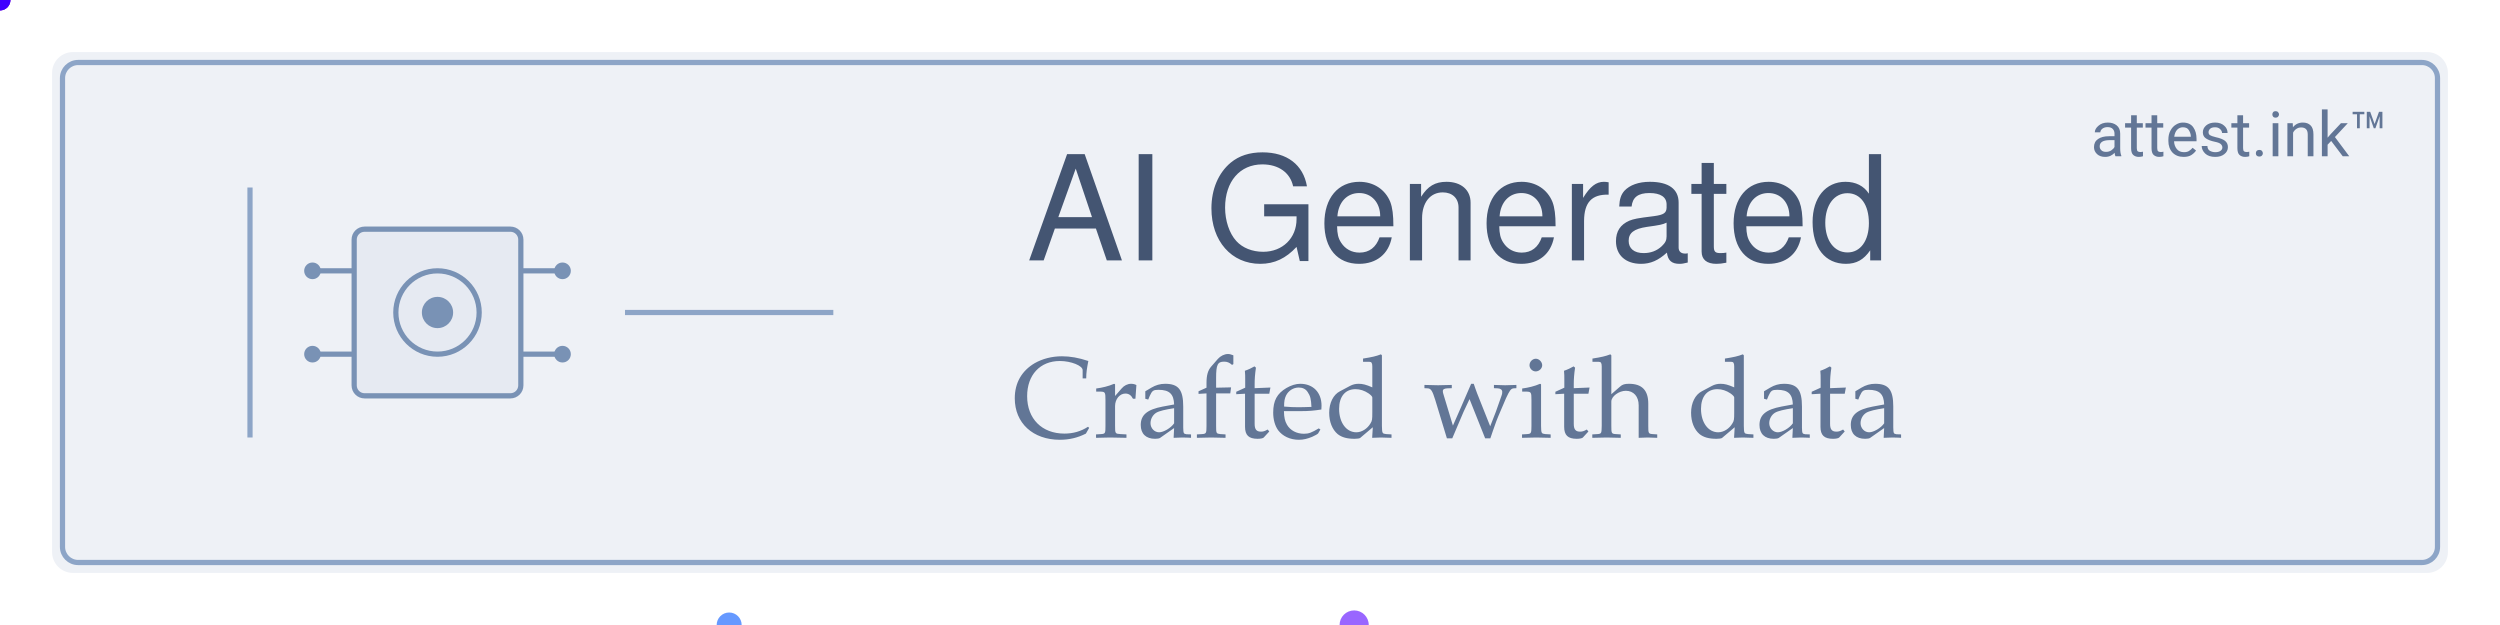
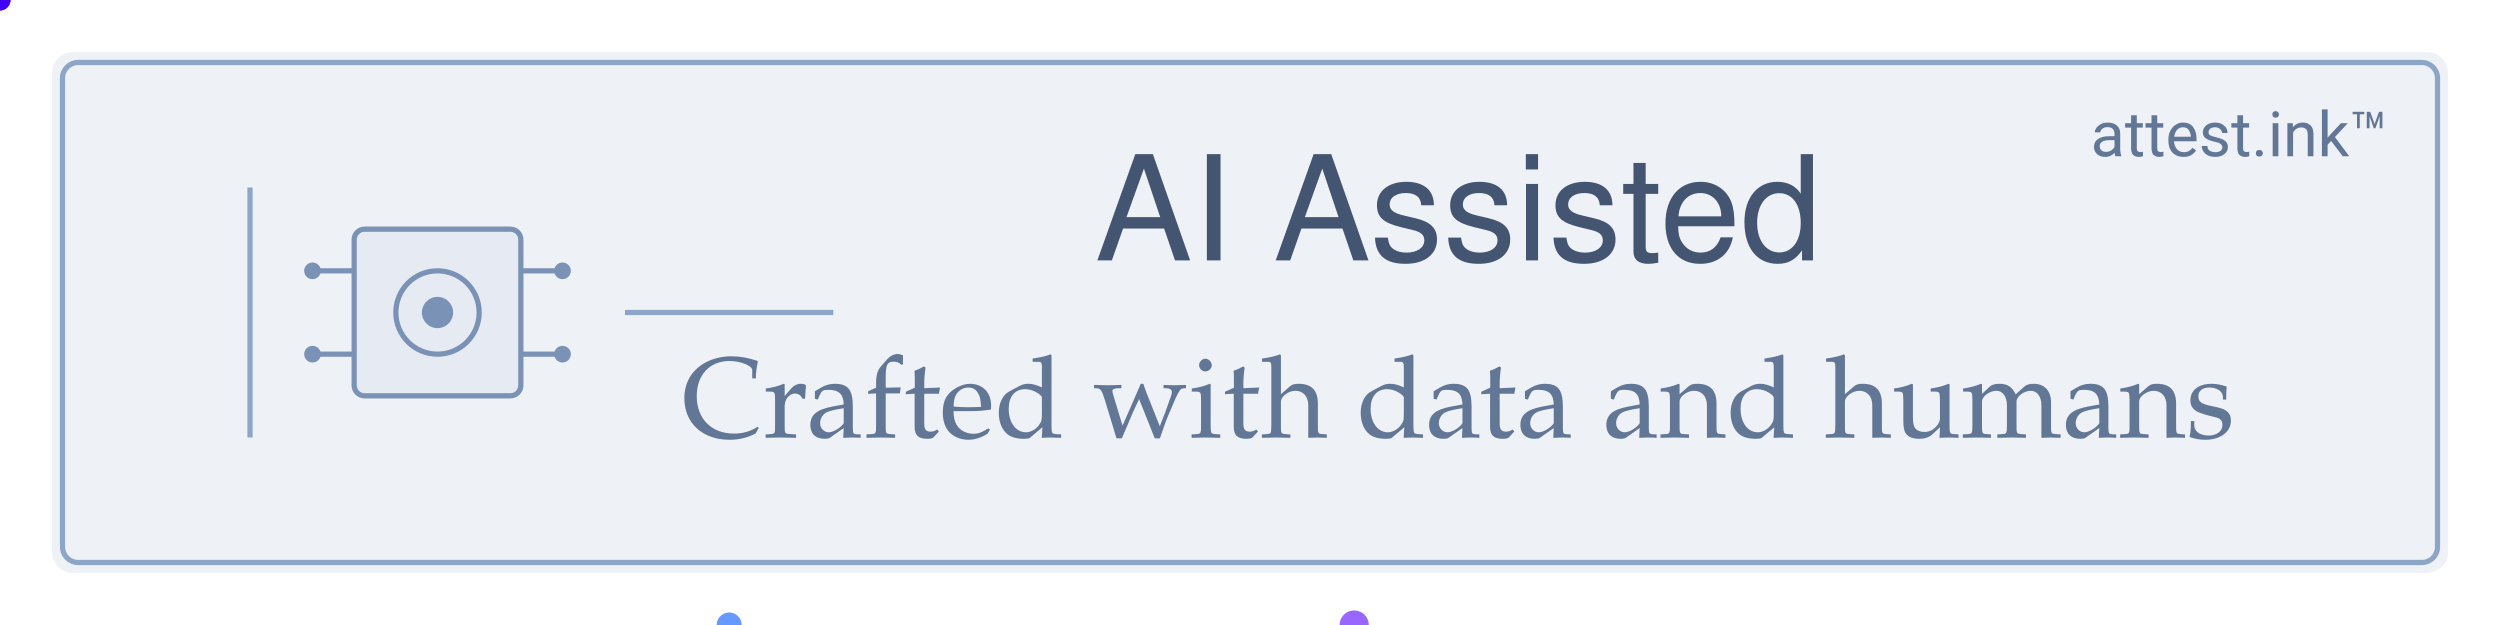
<svg xmlns="http://www.w3.org/2000/svg" viewBox="0 0 240 60">
  <rect x="5" y="5" width="230" height="50" rx="2" fill="#eef1f6" />
  <rect x="6" y="6" width="228" height="48" rx="1.5" fill="none" stroke="#8da5c7" stroke-width="0.5" />
  <g transform="translate(42, 30)">
    <rect x="-8" y="-8" width="16" height="16" rx="1" fill="#e6eaf2" stroke="#7992b5" stroke-width="0.5" />
    <line x1="-8" y1="-4" x2="-12" y2="-4" stroke="#7992b5" stroke-width="0.5" />
    <line x1="-8" y1="4" x2="-12" y2="4" stroke="#7992b5" stroke-width="0.5" />
    <line x1="8" y1="-4" x2="12" y2="-4" stroke="#7992b5" stroke-width="0.5" />
    <line x1="8" y1="4" x2="12" y2="4" stroke="#7992b5" stroke-width="0.5" />
    <circle cx="-12" cy="-4" r="0.8" fill="#7992b5" />
    <circle cx="-12" cy="4" r="0.8" fill="#7992b5" />
    <circle cx="12" cy="-4" r="0.8" fill="#7992b5" />
    <circle cx="12" cy="4" r="0.8" fill="#7992b5" />
    <circle cx="0" cy="0" r="4" fill="none" stroke="#7992b5" stroke-width="0.5" />
    <circle cx="0" cy="0" r="1.5" fill="#7992b5" />
  </g>
  <g transform="translate(140, 30)" text-anchor="middle">
-     <text x="0" y="-5" font-family="Helvetica, Arial, sans-serif" font-size="14" fill="#445572">AI Generated</text>
-     <text x="0" y="12" font-family="Optima, Palatino, serif" font-size="11" fill="#627696">Crafted with data</text>
+     <text x="0" y="-5" font-family="Helvetica, Arial, sans-serif" font-size="14" fill="#445572">AI Assisted</text>
+     <text x="0" y="12" font-family="Optima, Palatino, serif" font-size="11" fill="#627696">Crafted with data and humans</text>
    <text x="75" y="-15" font-family="'Segoe UI', Roboto, sans-serif" font-size="6" fill="#627696">attest.ink™</text>
  </g>
  <line x1="24" y1="18" x2="24" y2="42" stroke="#8da5c7" stroke-width="0.5" />
  <line x1="60" y1="30" x2="80" y2="30" stroke="#8da5c7" stroke-width="0.5" />
  <g>
    <circle cx="130" cy="60" r="1.4" fill="#9966ff">
      <animate attributeName="cx" values="130;135;130" dur="7s" repeatCount="indefinite" />
      <animate attributeName="cy" values="60;55;60" dur="7s" repeatCount="indefinite" />
      <animate attributeName="opacity" values="0.7;1;0.7" dur="7s" repeatCount="indefinite" />
    </circle>
    <circle cx="70" cy="60" r="1.2" fill="#6699ff">
      <animate attributeName="cx" values="70;65;70" dur="9s" repeatCount="indefinite" />
      <animate attributeName="cy" values="60;65;60" dur="9s" repeatCount="indefinite" />
      <animate attributeName="opacity" values="0.6;0.9;0.6" dur="9s" repeatCount="indefinite" />
    </circle>
    <circle cx="130" cy="140" r="0.8" fill="#33ccff">
      <animate attributeName="cx" values="130;125;130" dur="8s" repeatCount="indefinite" />
      <animate attributeName="cy" values="140;145;140" dur="8s" repeatCount="indefinite" />
      <animate attributeName="opacity" values="0.5;0.8;0.5" dur="8s" repeatCount="indefinite" />
    </circle>
    <circle cx="70" cy="140" r="1.1" fill="#9966ff">
      <animate attributeName="cx" values="70;75;70" dur="6s" repeatCount="indefinite" />
      <animate attributeName="cy" values="140;135;140" dur="6s" repeatCount="indefinite" />
      <animate attributeName="opacity" values="0.6;0.9;0.6" dur="6s" repeatCount="indefinite" />
    </circle>
  </g>
  <g>
    <circle cx="0" cy="0" r="1" fill="#6600cc">
      <animateMotion path="M100,30 C120,50 140,70 160,100 C140,130 120,150 100,170 C80,150 60,130 40,100 C60,70 80,50 100,30 Z" dur="15s" repeatCount="indefinite" />
      <animate attributeName="opacity" values="0;1;0" dur="15s" repeatCount="indefinite" />
    </circle>
    <circle cx="0" cy="0" r="1" fill="#8a2be2">
      <animateMotion path="M100,30 C120,50 140,70 160,100 C140,130 120,150 100,170 C80,150 60,130 40,100 C60,70 80,50 100,30 Z" dur="15s" begin="5s" repeatCount="indefinite" />
      <animate attributeName="opacity" values="0;1;0" dur="15s" begin="5s" repeatCount="indefinite" />
    </circle>
    <circle cx="0" cy="0" r="1" fill="#3f00ff">
      <animateMotion path="M100,30 C120,50 140,70 160,100 C140,130 120,150 100,170 C80,150 60,130 40,100 C60,70 80,50 100,30 Z" dur="15s" begin="10s" repeatCount="indefinite" />
      <animate attributeName="opacity" values="0;1;0" dur="15s" begin="10s" repeatCount="indefinite" />
    </circle>
  </g>
</svg>
